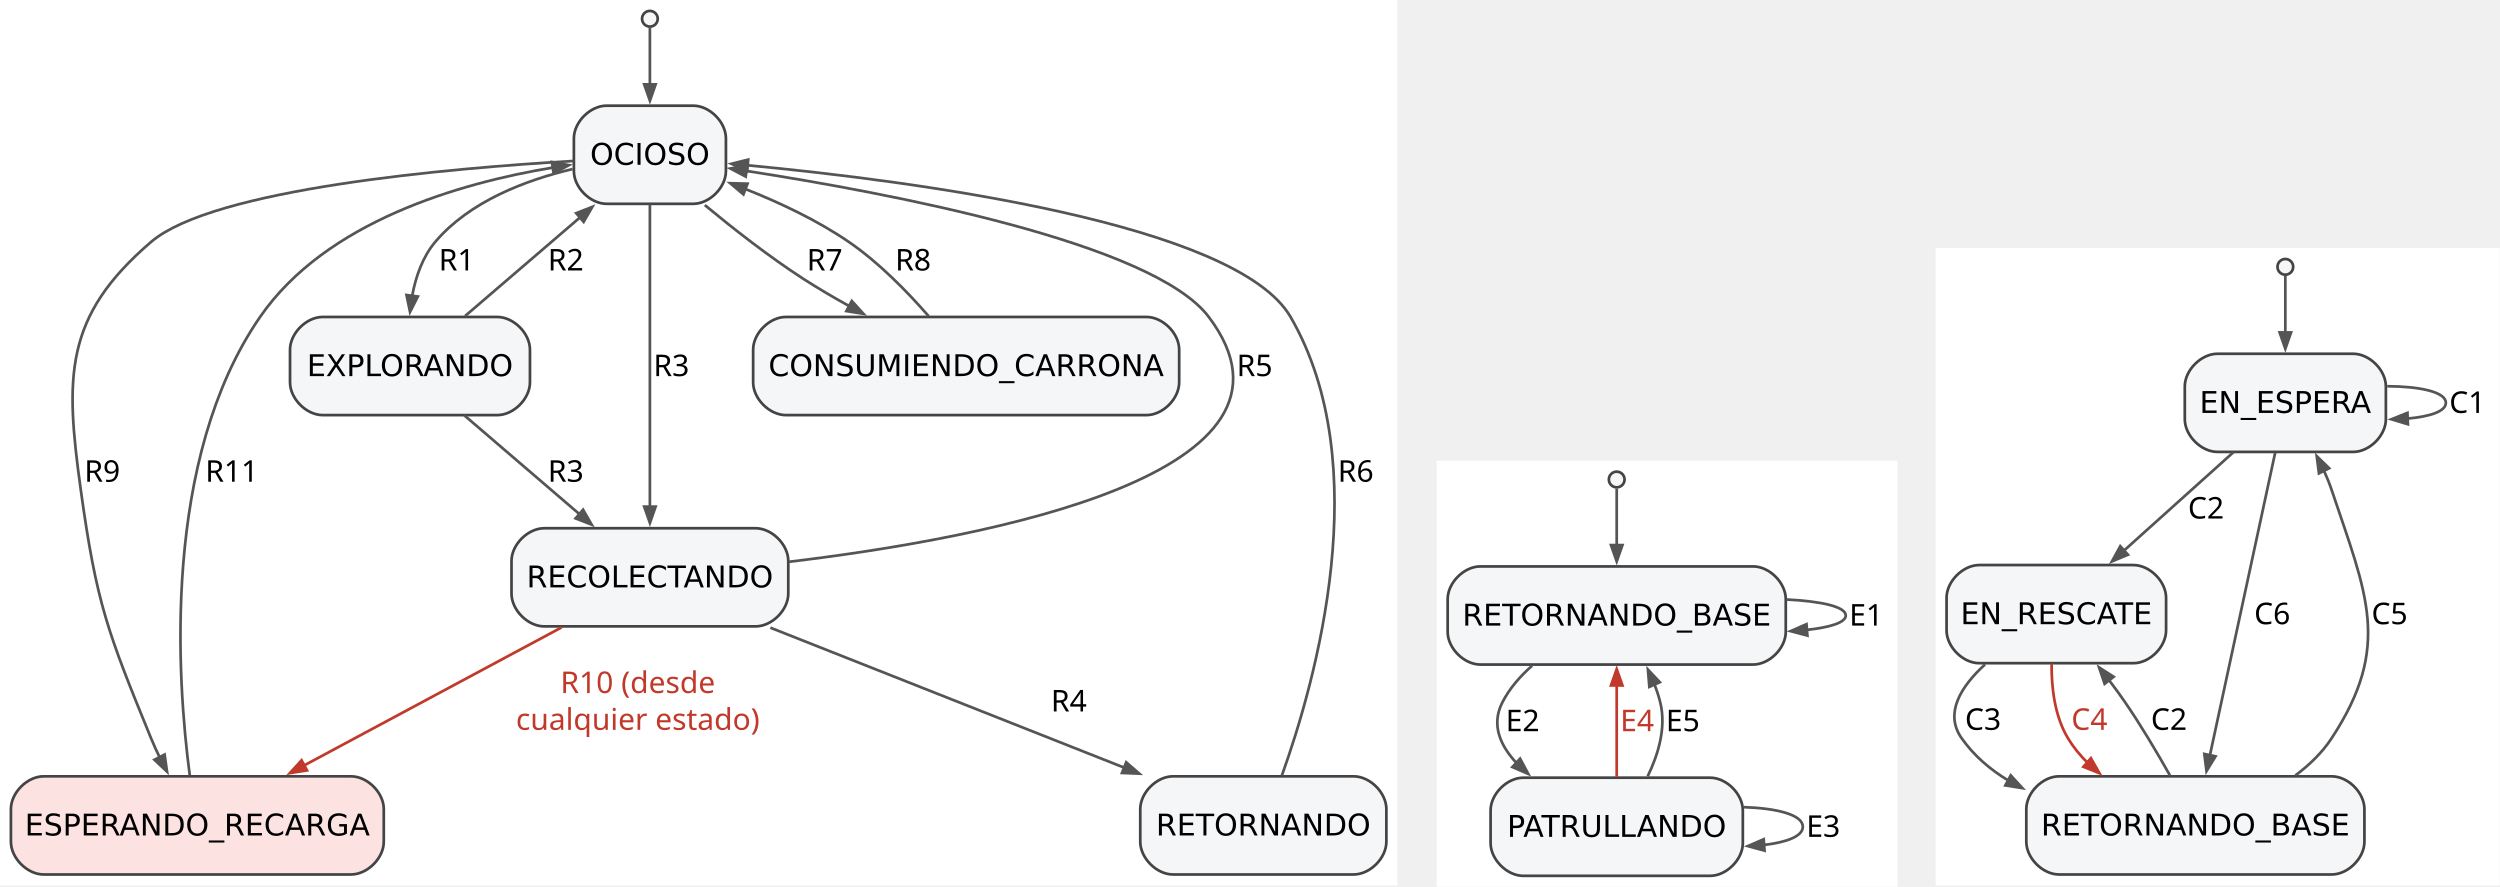
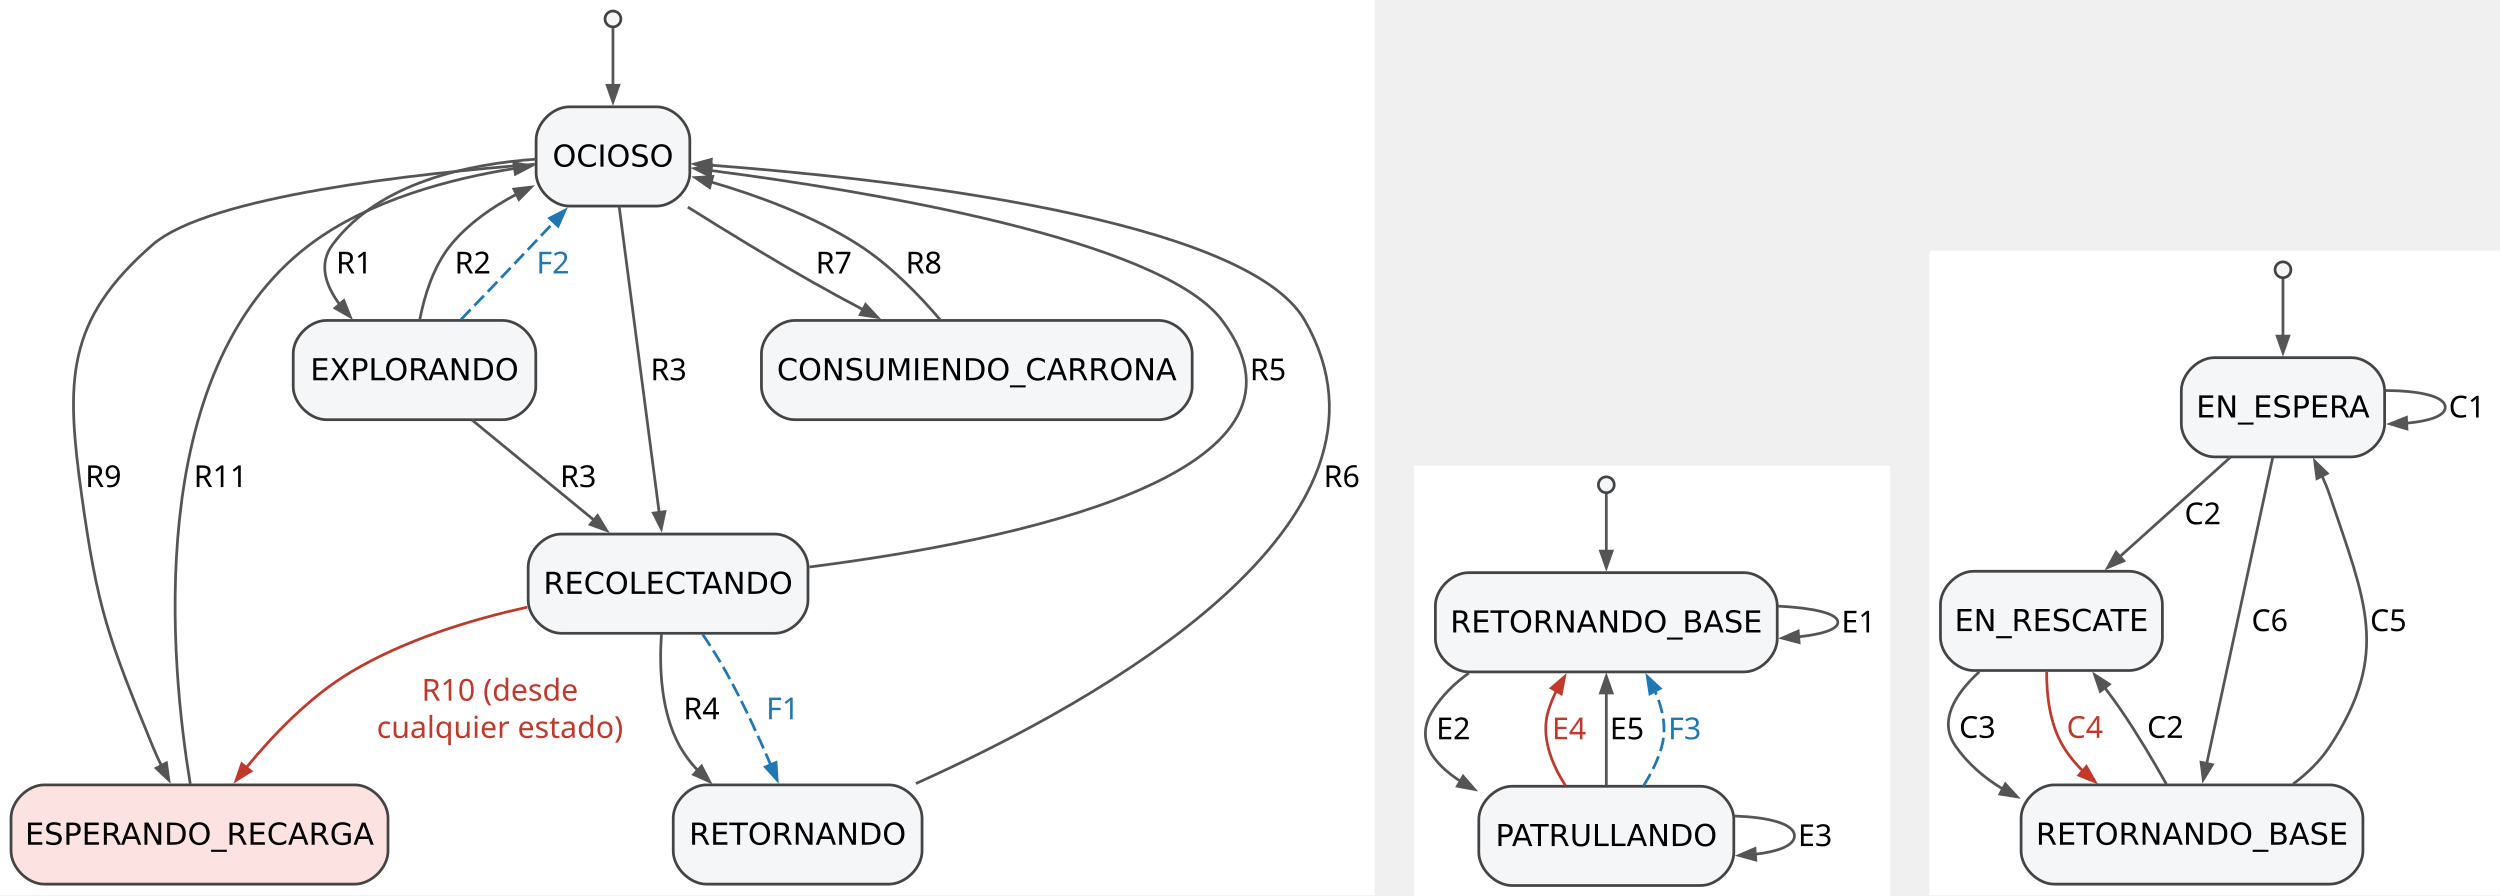
- <svg xmlns="http://www.w3.org/2000/svg" width="917pt" height="325pt" viewBox="0 0 917 325">
+ <svg xmlns="http://www.w3.org/2000/svg" width="907pt" height="325pt" viewBox="0 0 907 325">
  <g transform="translate(0,0)">
    <g id="fsm_rover_graph0" class="graph" transform="scale(1 1) rotate(0) translate(4 320.76)">
-       <polygon fill="white" stroke="none" points="-4,4 -4,-320.76 508.52,-320.76 508.52,4 -4,4" />
+       <polygon fill="white" stroke="none" points="-4,4 -4,-320.76 494.67,-320.76 494.67,4 -4,4" />
      <g id="fsm_rover_node1" class="node">
-         <ellipse fill="#f4f6f8" stroke="#444444" cx="234.38" cy="-313.88" rx="2.88" ry="2.88" />
+         <ellipse fill="#f4f6f8" stroke="#444444" cx="218.38" cy="-313.88" rx="2.88" ry="2.88" />
      </g>
      <g id="fsm_rover_node3" class="node">
-         <path fill="#f4f6f8" stroke="#444444" d="M250.27,-282C250.27,-282 218.5,-282 218.5,-282 212.5,-282 206.5,-276 206.5,-270 206.5,-270 206.5,-258 206.5,-258 206.5,-252 212.5,-246 218.5,-246 218.5,-246 250.27,-246 250.27,-246 256.27,-246 262.27,-252 262.27,-258 262.27,-258 262.27,-270 262.27,-270 262.27,-276 256.27,-282 250.27,-282" />
-         <text xml:space="preserve" text-anchor="middle" x="234.38" y="-260.3" font-family="DejaVu Sans" font-size="11.00">OCIOSO</text>
+         <path fill="#f4f6f8" stroke="#444444" d="M234.27,-282C234.27,-282 202.5,-282 202.5,-282 196.5,-282 190.5,-276 190.5,-270 190.5,-270 190.5,-258 190.5,-258 190.5,-252 196.5,-246 202.5,-246 202.5,-246 234.27,-246 234.27,-246 240.27,-246 246.27,-252 246.27,-258 246.27,-258 246.27,-270 246.27,-270 246.27,-276 240.27,-282 234.27,-282" />
+         <text xml:space="preserve" text-anchor="middle" x="218.38" y="-260.3" font-family="DejaVu Sans" font-size="11.00">OCIOSO</text>
      </g>
      <g id="fsm_rover_edge1" class="edge">
-         <path fill="none" stroke="#555555" d="M234.38,-310.57C234.38,-306.64 234.38,-298.25 234.38,-289.72" />
-         <polygon fill="#555555" stroke="#555555" points="236.49,-289.82 234.39,-283.82 232.29,-289.82 236.49,-289.82" />
+         <path fill="none" stroke="#555555" d="M218.38,-310.57C218.38,-306.64 218.38,-298.25 218.38,-289.72" />
+         <polygon fill="#555555" stroke="#555555" points="220.49,-289.82 218.39,-283.82 216.29,-289.82 220.49,-289.82" />
      </g>
      <g id="fsm_rover_node2" class="node">
        <path fill="#fde2e2" stroke="#444444" d="M124.77,-36C124.77,-36 12,-36 12,-36 6,-36 0,-30 0,-24 0,-24 0,-12 0,-12 0,-6 6,0 12,0 12,0 124.77,0 124.77,0 130.77,0 136.77,-6 136.77,-12 136.77,-12 136.77,-24 136.77,-24 136.77,-30 130.77,-36 124.77,-36" />
        <text xml:space="preserve" text-anchor="middle" x="68.39" y="-14.3" font-family="DejaVu Sans" font-size="11.00">ESPERANDO_RECARGA</text>
      </g>
      <g id="fsm_rover_edge13" class="edge">
-         <path fill="none" stroke="#555555" d="M65.6,-36.43C60.94,-71.63 55.36,-152.28 91.39,-204.5 115.6,-239.6 164.89,-253.67 198.77,-259.29" />
-         <polygon fill="#555555" stroke="#555555" points="198.43,-261.36 204.68,-260.19 199.06,-257.21 198.43,-261.36" />
-         <text xml:space="preserve" text-anchor="middle" x="81.03" y="-144.05" font-family="DejaVu Sans Bold" font-size="11.00">R11</text>
+         <path fill="none" stroke="#555555" d="M65.03,-36.39C58.03,-78.5 47.24,-185.91 108.39,-232 129.97,-248.27 159.74,-256 182.87,-259.68" />
+         <polygon fill="#555555" stroke="#555555" points="182.39,-261.73 188.63,-260.52 182.99,-257.57 182.39,-261.73" />
+         <text xml:space="preserve" text-anchor="middle" x="76.02" y="-144.05" font-family="DejaVu Sans Bold" font-size="11.00">R11</text>
      </g>
      <g id="fsm_rover_edge11" class="edge">
-         <path fill="none" stroke="#555555" d="M206.29,-261.71C160.89,-259.07 74.19,-251.56 51.39,-232 19.48,-204.64 19.86,-182.63 25.64,-141 31.41,-99.37 35.46,-88.9 51.39,-50 52.37,-47.59 53.5,-45.12 54.7,-42.68" />
+         <path fill="none" stroke="#555555" d="M190.01,-261.17C147.91,-257.91 71.67,-249.68 51.39,-232 19.7,-204.39 19.86,-182.63 25.64,-141 31.41,-99.37 35.46,-88.9 51.39,-50 52.37,-47.59 53.5,-45.12 54.7,-42.68" />
        <polygon fill="#555555" stroke="#555555" points="56.38,-44 57.27,-37.71 52.65,-42.07 56.38,-44" />
        <text xml:space="preserve" text-anchor="middle" x="33.51" y="-144.05" font-family="DejaVu Sans Bold" font-size="11.00">R9</text>
      </g>
      <g id="fsm_rover_node4" class="node">
        <path fill="#f4f6f8" stroke="#444444" d="M178.39,-204.5C178.39,-204.5 114.38,-204.5 114.38,-204.5 108.38,-204.5 102.38,-198.5 102.38,-192.5 102.38,-192.5 102.38,-180.5 102.38,-180.5 102.38,-174.5 108.38,-168.5 114.38,-168.5 114.38,-168.5 178.39,-168.5 178.39,-168.5 184.39,-168.5 190.39,-174.5 190.39,-180.5 190.39,-180.5 190.39,-192.5 190.39,-192.5 190.39,-198.5 184.39,-204.5 178.39,-204.5" />
        <text xml:space="preserve" text-anchor="middle" x="146.38" y="-182.8" font-family="DejaVu Sans" font-size="11.00">EXPLORANDO</text>
      </g>
      <g id="fsm_rover_edge2" class="edge">
-         <path fill="none" stroke="#555555" d="M206.04,-258.76C188.99,-254.73 168.23,-246.94 155.63,-232 151,-226.51 148.5,-219.29 147.19,-212.27" />
-         <polygon fill="#555555" stroke="#555555" points="149.27,-212 146.4,-206.33 145.11,-212.55 149.27,-212" />
-         <text xml:space="preserve" text-anchor="middle" x="163.51" y="-221.55" font-family="DejaVu Sans Bold" font-size="11.00">R1</text>
+         <path fill="none" stroke="#555555" d="M190.39,-263.01C166.51,-261.34 133.45,-254.7 116.64,-232 111.43,-224.98 114.07,-217.11 119.48,-209.97" />
+         <polygon fill="#555555" stroke="#555555" points="120.74,-211.72 123.09,-205.81 117.57,-208.97 120.74,-211.72" />
+         <text xml:space="preserve" text-anchor="middle" x="124.51" y="-221.55" font-family="DejaVu Sans Bold" font-size="11.00">R1</text>
      </g>
      <g id="fsm_rover_node5" class="node">
-         <path fill="#f4f6f8" stroke="#444444" d="M273.14,-127C273.14,-127 195.62,-127 195.62,-127 189.62,-127 183.62,-121 183.62,-115 183.62,-115 183.62,-103 183.62,-103 183.62,-97 189.62,-91 195.62,-91 195.62,-91 273.14,-91 273.14,-91 279.14,-91 285.14,-97 285.14,-103 285.14,-103 285.14,-115 285.14,-115 285.14,-121 279.14,-127 273.14,-127" />
-         <text xml:space="preserve" text-anchor="middle" x="234.38" y="-105.3" font-family="DejaVu Sans" font-size="11.00">RECOLECTANDO</text>
+         <path fill="#f4f6f8" stroke="#444444" d="M277.14,-127C277.14,-127 199.62,-127 199.62,-127 193.62,-127 187.62,-121 187.62,-115 187.62,-115 187.62,-103 187.62,-103 187.62,-97 193.62,-91 199.62,-91 199.62,-91 277.14,-91 277.14,-91 283.14,-91 289.14,-97 289.14,-103 289.14,-103 289.14,-115 289.14,-115 289.14,-121 283.14,-127 277.14,-127" />
+         <text xml:space="preserve" text-anchor="middle" x="238.38" y="-105.3" font-family="DejaVu Sans" font-size="11.00">RECOLECTANDO</text>
      </g>
      <g id="fsm_rover_edge4" class="edge">
-         <path fill="none" stroke="#555555" d="M234.38,-245.75C234.38,-218.66 234.38,-166.03 234.38,-134.86" />
-         <polygon fill="#555555" stroke="#555555" points="236.49,-134.94 234.39,-128.94 232.29,-134.94 236.49,-134.94" />
-         <text xml:space="preserve" text-anchor="middle" x="242.26" y="-182.8" font-family="DejaVu Sans Bold" font-size="11.00">R3</text>
+         <path fill="none" stroke="#555555" d="M220.64,-245.75C224.18,-218.66 231.06,-166.03 235.14,-134.86" />
+         <polygon fill="#555555" stroke="#555555" points="237.22,-135.15 235.91,-128.93 233.05,-134.6 237.22,-135.15" />
+         <text xml:space="preserve" text-anchor="middle" x="238.57" y="-182.8" font-family="DejaVu Sans Bold" font-size="11.00">R3</text>
      </g>
      <g id="fsm_rover_node7" class="node">
        <path fill="#f4f6f8" stroke="#444444" d="M416.52,-204.5C416.52,-204.5 284.25,-204.5 284.25,-204.5 278.25,-204.5 272.25,-198.5 272.25,-192.5 272.25,-192.5 272.25,-180.5 272.25,-180.5 272.25,-174.5 278.25,-168.5 284.25,-168.5 284.25,-168.5 416.52,-168.5 416.52,-168.5 422.52,-168.5 428.52,-174.5 428.52,-180.5 428.52,-180.5 428.52,-192.5 428.52,-192.5 428.52,-198.5 422.52,-204.5 416.52,-204.5" />
        <text xml:space="preserve" text-anchor="middle" x="350.38" y="-182.8" font-family="DejaVu Sans" font-size="11.00">CONSUMIENDO_CARRONA</text>
      </g>
      <g id="fsm_rover_edge9" class="edge">
-         <path fill="none" stroke="#555555" d="M254.52,-245.54C264.94,-236.9 278.09,-226.61 290.63,-218.5 296.04,-215.01 301.89,-211.58 307.73,-208.35" />
-         <polygon fill="#555555" stroke="#555555" points="308.44,-210.36 312.72,-205.66 306.44,-206.66 308.44,-210.36" />
+         <path fill="none" stroke="#555555" d="M245.55,-245.62C258.98,-237.19 275.51,-227.07 290.63,-218.5 296.66,-215.09 303.1,-211.59 309.43,-208.24" />
+         <polygon fill="#555555" stroke="#555555" points="310.04,-210.29 314.37,-205.64 308.09,-206.58 310.04,-210.29" />
        <text xml:space="preserve" text-anchor="middle" x="298.51" y="-221.55" font-family="DejaVu Sans Bold" font-size="11.00">R7</text>
      </g>
      <g id="fsm_rover_edge3" class="edge">
-         <path fill="none" stroke="#555555" d="M166.58,-204.83C179.14,-215.6 195.4,-229.55 208.84,-241.09" />
-         <polygon fill="#555555" stroke="#555555" points="207.35,-242.57 213.27,-244.88 210.08,-239.38 207.35,-242.57" />
-         <text xml:space="preserve" text-anchor="middle" x="203.53" y="-221.55" font-family="DejaVu Sans Bold" font-size="11.00">R2</text>
+         <path fill="none" stroke="#555555" d="M148.26,-204.63C149.99,-213.59 153.29,-224.27 159.63,-232 165.93,-239.67 174.64,-245.69 183.41,-250.3" />
+         <polygon fill="#555555" stroke="#555555" points="182.43,-252.15 188.74,-252.89 184.27,-248.38 182.43,-252.15" />
+         <text xml:space="preserve" text-anchor="middle" x="167.51" y="-221.55" font-family="DejaVu Sans Bold" font-size="11.00">R2</text>
+       </g>
+       <g id="fsm_rover_edge15" class="edge">
+         <path fill="none" stroke="#1f77b4" stroke-dasharray="5,2" d="M163.24,-204.84C167.54,-209.28 172.14,-214.06 176.38,-218.5 183.17,-225.6 190.53,-233.37 197.17,-240.41" />
+         <polygon fill="#1f77b4" stroke="#1f77b4" points="195.4,-241.59 201.04,-244.52 198.46,-238.71 195.4,-241.59" />
+         <text xml:space="preserve" text-anchor="middle" x="196.63" y="-221.55" font-family="DejaVu Sans Bold" font-size="11.00" fill="#1f77b4">F2</text>
      </g>
      <g id="fsm_rover_edge5" class="edge">
-         <path fill="none" stroke="#555555" d="M166.35,-168.37C178.87,-157.63 195.12,-143.69 208.6,-132.12" />
-         <polygon fill="#555555" stroke="#555555" points="209.86,-133.81 213.04,-128.31 207.12,-130.62 209.86,-133.81" />
-         <text xml:space="preserve" text-anchor="middle" x="203.53" y="-144.05" font-family="DejaVu Sans Bold" font-size="11.00">R3</text>
+         <path fill="none" stroke="#555555" d="M167.26,-168.37C180.46,-157.54 197.64,-143.44 211.81,-131.81" />
+         <polygon fill="#555555" stroke="#555555" points="212.8,-133.72 216.1,-128.29 210.13,-130.47 212.8,-133.72" />
+         <text xml:space="preserve" text-anchor="middle" x="205.77" y="-144.05" font-family="DejaVu Sans Bold" font-size="11.00">R3</text>
      </g>
      <g id="fsm_rover_edge12" class="edge">
-         <path fill="none" stroke="#c0392b" d="M201.98,-90.63C174.88,-76.1 136.13,-55.32 107.34,-39.89" />
-         <polygon fill="#c0392b" stroke="#c0392b" points="108.6,-38.18 102.32,-37.19 106.62,-41.88 108.6,-38.18" />
-         <text xml:space="preserve" text-anchor="middle" x="229.95" y="-66.55" font-family="DejaVu Sans Bold" font-size="11.00" fill="#c0392b">R10 (desde</text>
-         <text xml:space="preserve" text-anchor="middle" x="229.95" y="-53.05" font-family="DejaVu Sans Bold" font-size="11.00" fill="#c0392b">cualquier estado)</text>
+         <path fill="none" stroke="#c0392b" d="M187.33,-100.49C166.47,-95.88 142.74,-88.54 123.39,-77 108.53,-68.14 95.11,-54.17 85.24,-42.15" />
+         <polygon fill="#c0392b" stroke="#c0392b" points="87.02,-41.01 81.63,-37.63 83.73,-43.63 87.02,-41.01" />
+         <text xml:space="preserve" text-anchor="middle" x="177.38" y="-66.55" font-family="DejaVu Sans Bold" font-size="11.00" fill="#c0392b">R10 (desde</text>
+         <text xml:space="preserve" text-anchor="middle" x="177.38" y="-53.05" font-family="DejaVu Sans Bold" font-size="11.00" fill="#c0392b">cualquier estado)</text>
      </g>
      <g id="fsm_rover_edge7" class="edge">
-         <path fill="none" stroke="#555555" d="M285.42,-114.7C359.25,-123.55 482.55,-147.23 439.38,-204.5 418.96,-231.6 322.61,-249.89 269.59,-258.09" />
-         <polygon fill="#555555" stroke="#555555" points="269.52,-255.98 263.9,-258.95 270.15,-260.13 269.52,-255.98" />
-         <text xml:space="preserve" text-anchor="middle" x="456.19" y="-182.8" font-family="DejaVu Sans Bold" font-size="11.00">R5</text>
+         <path fill="none" stroke="#555555" d="M289.63,-115.06C362.17,-124.3 481.55,-148.4 439.38,-204.5 417.19,-234.03 310.43,-251.54 253.82,-258.91" />
+         <polygon fill="#555555" stroke="#555555" points="253.69,-256.8 248.01,-259.64 254.22,-260.97 253.69,-256.8" />
+         <text xml:space="preserve" text-anchor="middle" x="456.04" y="-182.8" font-family="DejaVu Sans Bold" font-size="11.00">R5</text>
      </g>
      <g id="fsm_rover_node6" class="node">
-         <path fill="#f4f6f8" stroke="#444444" d="M492.52,-36C492.52,-36 426.25,-36 426.25,-36 420.25,-36 414.25,-30 414.25,-24 414.25,-24 414.25,-12 414.25,-12 414.25,-6 420.25,0 426.25,0 426.25,0 492.52,0 492.52,0 498.52,0 504.52,-6 504.52,-12 504.52,-12 504.52,-24 504.52,-24 504.52,-30 498.52,-36 492.52,-36" />
-         <text xml:space="preserve" text-anchor="middle" x="459.38" y="-14.3" font-family="DejaVu Sans" font-size="11.00">RETORNANDO</text>
+         <path fill="#f4f6f8" stroke="#444444" d="M318.52,-36C318.52,-36 252.25,-36 252.25,-36 246.25,-36 240.25,-30 240.25,-24 240.25,-24 240.25,-12 240.25,-12 240.25,-6 246.25,0 252.25,0 252.25,0 318.52,0 318.52,0 324.52,0 330.52,-6 330.52,-12 330.52,-12 330.52,-24 330.52,-24 330.52,-30 324.52,-36 318.52,-36" />
+         <text xml:space="preserve" text-anchor="middle" x="285.38" y="-14.3" font-family="DejaVu Sans" font-size="11.00">RETORNANDO</text>
      </g>
      <g id="fsm_rover_edge6" class="edge">
-         <path fill="none" stroke="#555555" d="M278.57,-90.52C315.95,-75.74 369.53,-54.54 408.66,-39.06" />
-         <polygon fill="#555555" stroke="#555555" points="409.09,-41.15 413.89,-36.99 407.54,-37.25 409.09,-41.15" />
-         <text xml:space="preserve" text-anchor="middle" x="388.06" y="-59.8" font-family="DejaVu Sans Bold" font-size="11.00">R4</text>
+         <path fill="none" stroke="#555555" d="M235.97,-90.67C235.13,-78.54 235.76,-62.35 242.63,-50 244.38,-46.86 246.6,-43.96 249.1,-41.29" />
+         <polygon fill="#555555" stroke="#555555" points="250.53,-42.82 253.46,-37.18 247.65,-39.77 250.53,-42.82" />
+         <text xml:space="preserve" text-anchor="middle" x="250.51" y="-59.8" font-family="DejaVu Sans Bold" font-size="11.00">R4</text>
+       </g>
+       <g id="fsm_rover_edge14" class="edge">
+         <path fill="none" stroke="#1f77b4" stroke-dasharray="5,2" d="M250.92,-90.63C253.85,-86.27 256.85,-81.54 259.38,-77 265.42,-66.17 271.17,-53.67 275.72,-43.05" />
+         <polygon fill="#1f77b4" stroke="#1f77b4" points="277.54,-44.13 277.94,-37.78 273.67,-42.5 277.54,-44.13" />
+         <text xml:space="preserve" text-anchor="middle" x="279.97" y="-59.8" font-family="DejaVu Sans Bold" font-size="11.00" fill="#1f77b4">F1</text>
      </g>
      <g id="fsm_rover_edge8" class="edge">
-         <path fill="none" stroke="#555555" d="M466.19,-36.31C478.61,-70.94 500.92,-150.09 469.38,-204.5 449.47,-238.86 330.97,-254.37 270.23,-260.13" />
-         <polygon fill="#555555" stroke="#555555" points="270.06,-258.04 264.28,-260.68 270.44,-262.22 270.06,-258.04" />
-         <text xml:space="preserve" text-anchor="middle" x="493.28" y="-144.05" font-family="DejaVu Sans Bold" font-size="11.00">R6</text>
+         <path fill="none" stroke="#555555" d="M328.28,-36.49C394.89,-66.38 511.41,-131.21 469.38,-204.5 448.05,-241.7 317.91,-255.99 253.89,-260.82" />
+         <polygon fill="#555555" stroke="#555555" points="253.76,-258.73 247.93,-261.26 254.07,-262.92 253.76,-258.73" />
+         <text xml:space="preserve" text-anchor="middle" x="482.79" y="-144.05" font-family="DejaVu Sans Bold" font-size="11.00">R6</text>
      </g>
      <g id="fsm_rover_edge10" class="edge">
-         <path fill="none" stroke="#555555" d="M336.63,-204.78C328.8,-213.78 318.36,-224.46 307.38,-232 295.8,-239.96 281.84,-246.5 269.25,-251.49" />
-         <polygon fill="#555555" stroke="#555555" points="268.69,-249.46 263.83,-253.56 270.19,-253.38 268.69,-249.46" />
-         <text xml:space="preserve" text-anchor="middle" x="330.93" y="-221.55" font-family="DejaVu Sans Bold" font-size="11.00">R8</text>
+         <path fill="none" stroke="#555555" d="M337.2,-204.63C329.38,-213.81 318.79,-224.71 307.38,-232 291.1,-242.41 270.9,-249.81 253.85,-254.77" />
+         <polygon fill="#555555" stroke="#555555" points="253.44,-252.7 248.22,-256.34 254.57,-256.75 253.44,-252.7" />
+         <text xml:space="preserve" text-anchor="middle" x="331.14" y="-221.55" font-family="DejaVu Sans Bold" font-size="11.00">R8</text>
      </g>
    </g>
  </g>
-   <g transform="translate(527,169)">
+   <g transform="translate(513,169)">
    <g id="fsm_explorador_graph0" class="graph" transform="scale(1 1) rotate(0) translate(4 152.26)">
-       <polygon fill="white" stroke="none" points="-4,4 -4,-152.26 165.02,-152.26 165.02,4 -4,4" />
+       <polygon fill="white" stroke="none" points="-4,4 -4,-152.26 168.78,-152.26 168.78,4 -4,4" />
      <g id="fsm_explorador_node1" class="node">
-         <ellipse fill="#f4f6f8" stroke="#444444" cx="62.01" cy="-145.38" rx="2.88" ry="2.88" />
+         <ellipse fill="#f4f6f8" stroke="#444444" cx="65.77" cy="-145.38" rx="2.88" ry="2.88" />
      </g>
      <g id="fsm_explorador_node2" class="node">
-         <path fill="#f4f6f8" stroke="#444444" d="M112.02,-113.5C112.02,-113.5 12,-113.5 12,-113.5 6,-113.5 0,-107.5 0,-101.5 0,-101.5 0,-89.5 0,-89.5 0,-83.5 6,-77.5 12,-77.5 12,-77.5 112.02,-77.5 112.02,-77.5 118.02,-77.5 124.02,-83.5 124.02,-89.5 124.02,-89.5 124.02,-101.5 124.02,-101.5 124.02,-107.5 118.02,-113.5 112.02,-113.5" />
-         <text xml:space="preserve" text-anchor="middle" x="62.01" y="-91.8" font-family="DejaVu Sans" font-size="11.00">RETORNANDO_BASE</text>
+         <path fill="#f4f6f8" stroke="#444444" d="M115.78,-113.5C115.78,-113.5 15.76,-113.5 15.76,-113.5 9.76,-113.5 3.76,-107.5 3.76,-101.5 3.76,-101.5 3.76,-89.5 3.76,-89.5 3.76,-83.5 9.76,-77.5 15.76,-77.5 15.76,-77.5 115.78,-77.5 115.78,-77.5 121.78,-77.5 127.78,-83.5 127.78,-89.5 127.78,-89.5 127.78,-101.5 127.78,-101.5 127.78,-107.5 121.78,-113.5 115.78,-113.5" />
+         <text xml:space="preserve" text-anchor="middle" x="65.77" y="-91.8" font-family="DejaVu Sans" font-size="11.00">RETORNANDO_BASE</text>
      </g>
      <g id="fsm_explorador_edge1" class="edge">
-         <path fill="none" stroke="#555555" d="M62.01,-142.07C62.01,-138.14 62.01,-129.75 62.01,-121.22" />
-         <polygon fill="#555555" stroke="#555555" points="64.11,-121.32 62.01,-115.32 59.91,-121.32 64.11,-121.32" />
+         <path fill="none" stroke="#555555" d="M65.77,-142.07C65.77,-138.14 65.77,-129.75 65.77,-121.22" />
+         <polygon fill="#555555" stroke="#555555" points="67.87,-121.32 65.77,-115.32 63.67,-121.32 67.87,-121.32" />
      </g>
      <g id="fsm_explorador_edge2" class="edge">
-         <path fill="none" stroke="#555555" d="M124.29,-101.36C136.95,-100.72 146.02,-98.77 146.02,-95.5 146.02,-92.92 140.38,-91.16 131.77,-90.22" />
-         <polygon fill="#555555" stroke="#555555" points="131.95,-88.13 125.8,-89.76 131.62,-92.31 131.95,-88.13" />
-         <text xml:space="preserve" text-anchor="middle" x="153.52" y="-91.8" font-family="DejaVu Sans Bold" font-size="11.00">E1</text>
+         <path fill="none" stroke="#555555" d="M128.06,-101.36C140.72,-100.72 149.78,-98.77 149.78,-95.5 149.78,-92.92 144.14,-91.16 135.54,-90.22" />
+         <polygon fill="#555555" stroke="#555555" points="135.71,-88.13 129.56,-89.76 135.38,-92.31 135.71,-88.13" />
+         <text xml:space="preserve" text-anchor="middle" x="157.28" y="-91.8" font-family="DejaVu Sans Bold" font-size="11.00">E1</text>
      </g>
      <g id="fsm_explorador_node3" class="node">
-         <path fill="#f4f6f8" stroke="#444444" d="M96.27,-36C96.27,-36 27.75,-36 27.75,-36 21.75,-36 15.75,-30 15.75,-24 15.75,-24 15.75,-12 15.75,-12 15.75,-6 21.75,0 27.75,0 27.75,0 96.27,0 96.27,0 102.27,0 108.27,-6 108.27,-12 108.27,-12 108.27,-24 108.27,-24 108.27,-30 102.27,-36 96.27,-36" />
-         <text xml:space="preserve" text-anchor="middle" x="62.01" y="-14.3" font-family="DejaVu Sans" font-size="11.00">PATRULLANDO</text>
+         <path fill="#f4f6f8" stroke="#444444" d="M100.03,-36C100.03,-36 31.51,-36 31.51,-36 25.51,-36 19.51,-30 19.51,-24 19.51,-24 19.51,-12 19.51,-12 19.51,-6 25.51,0 31.51,0 31.51,0 100.03,0 100.03,0 106.03,0 112.03,-6 112.03,-12 112.03,-12 112.03,-24 112.03,-24 112.03,-30 106.03,-36 100.03,-36" />
+         <text xml:space="preserve" text-anchor="middle" x="65.77" y="-14.3" font-family="DejaVu Sans" font-size="11.00">PATRULLANDO</text>
      </g>
      <g id="fsm_explorador_edge3" class="edge">
-         <path fill="none" stroke="#555555" d="M30.98,-77.08C26.56,-73.2 22.62,-68.68 20.01,-63.5 15.93,-55.41 19.22,-47.78 25.44,-41.19" />
-         <polygon fill="#555555" stroke="#555555" points="26.57,-43 29.57,-37.39 23.73,-39.9 26.57,-43" />
-         <text xml:space="preserve" text-anchor="middle" x="27.51" y="-53.05" font-family="DejaVu Sans Bold" font-size="11.00">E2</text>
+         <path fill="none" stroke="#555555" d="M15.9,-77.07C10.71,-73.36 6.12,-68.88 2.77,-63.5 -3.67,-53.14 2.45,-44.52 13.01,-37.71" />
+         <polygon fill="#555555" stroke="#555555" points="13.81,-39.67 17.97,-34.86 11.72,-36.03 13.81,-39.67" />
+         <text xml:space="preserve" text-anchor="middle" x="10.27" y="-53.05" font-family="DejaVu Sans Bold" font-size="11.00">E2</text>
      </g>
      <g id="fsm_explorador_edge5" class="edge">
-         <path fill="none" stroke="#c0392b" d="M62.01,-36.33C62.01,-46.33 62.01,-59.07 62.01,-70.08" />
-         <polygon fill="#c0392b" stroke="#c0392b" points="59.91,-69.85 62.01,-75.85 64.11,-69.85 59.91,-69.85" />
-         <text xml:space="preserve" text-anchor="middle" x="69.51" y="-53.05" font-family="DejaVu Sans Bold" font-size="11.00" fill="#c0392b">E4</text>
+         <path fill="none" stroke="#c0392b" d="M50.92,-36.29C45.77,-44.35 41.92,-54.19 44.77,-63.5 45.54,-66.01 46.59,-68.5 47.81,-70.91" />
+         <polygon fill="#c0392b" stroke="#c0392b" points="45.8,-71.62 50.62,-75.77 49.44,-69.52 45.8,-71.62" />
+         <text xml:space="preserve" text-anchor="middle" x="52.27" y="-53.05" font-family="DejaVu Sans Bold" font-size="11.00" fill="#c0392b">E4</text>
      </g>
      <g id="fsm_explorador_edge6" class="edge">
-         <path fill="none" stroke="#555555" d="M73.36,-36.49C77.29,-44.59 80.22,-54.41 78.01,-63.5 77.45,-65.8 76.69,-68.11 75.81,-70.39" />
-         <polygon fill="#555555" stroke="#555555" points="73.98,-69.32 73.46,-75.66 77.82,-71.03 73.98,-69.32" />
-         <text xml:space="preserve" text-anchor="middle" x="86.27" y="-53.05" font-family="DejaVu Sans Bold" font-size="11.00">E5</text>
+         <path fill="none" stroke="#555555" d="M65.77,-36.33C65.77,-46.33 65.77,-59.07 65.77,-70.08" />
+         <polygon fill="#555555" stroke="#555555" points="63.67,-69.85 65.77,-75.85 67.87,-69.85 63.67,-69.85" />
+         <text xml:space="preserve" text-anchor="middle" x="73.27" y="-53.05" font-family="DejaVu Sans Bold" font-size="11.00">E5</text>
+       </g>
+       <g id="fsm_explorador_edge7" class="edge">
+         <path fill="none" stroke="#1f77b4" stroke-dasharray="5,2" d="M79.29,-36.17C81.95,-40.46 84.36,-45.21 85.77,-50 87.82,-56.95 86.27,-64.22 83.29,-70.82" />
+         <polygon fill="#1f77b4" stroke="#1f77b4" points="81.59,-69.54 80.64,-75.83 85.3,-71.51 81.59,-69.54" />
+         <text xml:space="preserve" text-anchor="middle" x="94.2" y="-53.05" font-family="DejaVu Sans Bold" font-size="11.00" fill="#1f77b4">F3</text>
      </g>
      <g id="fsm_explorador_edge4" class="edge">
-         <path fill="none" stroke="#555555" d="M108.59,-25.2C120.93,-24.79 130.27,-22.39 130.27,-18 130.27,-14.54 124.45,-12.31 115.94,-11.32" />
-         <polygon fill="#555555" stroke="#555555" points="116.23,-9.24 110.1,-10.91 115.93,-13.43 116.23,-9.24" />
-         <text xml:space="preserve" text-anchor="middle" x="137.77" y="-14.3" font-family="DejaVu Sans Bold" font-size="11.00">E3</text>
+         <path fill="none" stroke="#555555" d="M112.35,-25.2C124.69,-24.79 134.03,-22.39 134.03,-18 134.03,-14.54 128.22,-12.31 119.7,-11.32" />
+         <polygon fill="#555555" stroke="#555555" points="120,-9.24 113.86,-10.91 119.7,-13.43 120,-9.24" />
+         <text xml:space="preserve" text-anchor="middle" x="141.53" y="-14.3" font-family="DejaVu Sans Bold" font-size="11.00">E3</text>
      </g>
    </g>
  </g>
-   <g transform="translate(710,91)">
+   <g transform="translate(700,91)">
    <g id="fsm_recargador_graph0" class="graph" transform="scale(1 1) rotate(0) translate(4 229.76)">
      <polygon fill="white" stroke="none" points="-4,4 -4,-229.76 202.89,-229.76 202.89,4 -4,4" />
      <g id="fsm_recargador_node1" class="node">
        <ellipse fill="#f4f6f8" stroke="#444444" cx="124.26" cy="-222.88" rx="2.88" ry="2.88" />
      </g>
      <g id="fsm_recargador_node2" class="node">
        <path fill="#f4f6f8" stroke="#444444" d="M149.14,-191C149.14,-191 99.38,-191 99.38,-191 93.38,-191 87.38,-185 87.38,-179 87.38,-179 87.38,-167 87.38,-167 87.38,-161 93.38,-155 99.38,-155 99.38,-155 149.14,-155 149.14,-155 155.14,-155 161.14,-161 161.14,-167 161.14,-167 161.14,-179 161.14,-179 161.14,-185 155.14,-191 149.14,-191" />
        <text xml:space="preserve" text-anchor="middle" x="124.26" y="-169.3" font-family="DejaVu Sans" font-size="11.00">EN_ESPERA</text>
      </g>
      <g id="fsm_recargador_edge1" class="edge">
        <path fill="none" stroke="#555555" d="M124.26,-219.57C124.26,-215.64 124.26,-207.25 124.26,-198.72" />
        <polygon fill="#555555" stroke="#555555" points="126.36,-198.82 124.26,-192.82 122.16,-198.82 126.36,-198.82" />
      </g>
      <g id="fsm_recargador_edge2" class="edge">
        <path fill="none" stroke="#555555" d="M161.64,-179.09C173.64,-179.03 183.14,-177 183.14,-173 183.14,-169.88 177.34,-167.95 169.08,-167.23" />
        <polygon fill="#555555" stroke="#555555" points="169.23,-165.14 163.15,-166.97 169.05,-169.33 169.23,-165.14" />
        <text xml:space="preserve" text-anchor="middle" x="191.02" y="-169.3" font-family="DejaVu Sans Bold" font-size="11.00">C1</text>
      </g>
      <g id="fsm_recargador_node3" class="node">
        <path fill="#f4f6f8" stroke="#444444" d="M68.52,-113.5C68.52,-113.5 12,-113.5 12,-113.5 6,-113.5 0,-107.5 0,-101.5 0,-101.5 0,-89.5 0,-89.5 0,-83.5 6,-77.5 12,-77.5 12,-77.5 68.52,-77.5 68.52,-77.5 74.52,-77.5 80.52,-83.5 80.52,-89.5 80.52,-89.5 80.52,-101.5 80.52,-101.5 80.52,-107.5 74.52,-113.5 68.52,-113.5" />
        <text xml:space="preserve" text-anchor="middle" x="40.26" y="-91.8" font-family="DejaVu Sans" font-size="11.00">EN_RESCATE</text>
      </g>
      <g id="fsm_recargador_edge3" class="edge">
        <path fill="none" stroke="#555555" d="M105.2,-154.87C93.26,-144.13 77.74,-130.19 64.87,-118.62" />
        <polygon fill="#555555" stroke="#555555" points="66.53,-117.29 60.66,-114.84 63.72,-120.41 66.53,-117.29" />
        <text xml:space="preserve" text-anchor="middle" x="95.16" y="-130.55" font-family="DejaVu Sans Bold" font-size="11.00">C2</text>
      </g>
      <g id="fsm_recargador_node4" class="node">
        <path fill="#f4f6f8" stroke="#444444" d="M141.27,-36C141.27,-36 41.25,-36 41.25,-36 35.25,-36 29.25,-30 29.25,-24 29.25,-24 29.25,-12 29.25,-12 29.25,-6 35.25,0 41.25,0 41.25,0 141.27,0 141.27,0 147.27,0 153.27,-6 153.27,-12 153.27,-12 153.27,-24 153.27,-24 153.27,-30 147.27,-36 141.27,-36" />
        <text xml:space="preserve" text-anchor="middle" x="91.26" y="-14.3" font-family="DejaVu Sans" font-size="11.00">RETORNANDO_BASE</text>
      </g>
      <g id="fsm_recargador_edge8" class="edge">
        <path fill="none" stroke="#555555" d="M120.54,-154.75C114.67,-127.54 103.25,-74.58 96.54,-43.46" />
        <polygon fill="#555555" stroke="#555555" points="98.66,-43.33 95.34,-37.9 94.55,-44.21 98.66,-43.33" />
        <text xml:space="preserve" text-anchor="middle" x="119.45" y="-91.8" font-family="DejaVu Sans Bold" font-size="11.00">C6</text>
      </g>
      <g id="fsm_recargador_edge5" class="edge">
        <path fill="none" stroke="#555555" d="M14.12,-77.06C5.28,-68.97 -0.91,-59.15 5.51,-50 10.04,-43.55 16.04,-38.44 22.78,-34.39" />
        <polygon fill="#555555" stroke="#555555" points="23.54,-36.36 27.83,-31.67 21.55,-32.67 23.54,-36.36" />
        <text xml:space="preserve" text-anchor="middle" x="13.38" y="-53.05" font-family="DejaVu Sans Bold" font-size="11.00">C3</text>
      </g>
      <g id="fsm_recargador_edge6" class="edge">
        <path fill="none" stroke="#c0392b" d="M38.53,-77.36C38.45,-68.61 39.64,-58.12 44.51,-50 46.51,-46.66 49.03,-43.61 51.86,-40.83" />
        <polygon fill="#c0392b" stroke="#c0392b" points="52.95,-42.66 56.09,-37.13 50.19,-39.5 52.95,-42.66" />
        <text xml:space="preserve" text-anchor="middle" x="52.38" y="-53.05" font-family="DejaVu Sans Bold" font-size="11.00" fill="#c0392b">C4</text>
      </g>
      <g id="fsm_recargador_edge7" class="edge">
        <path fill="none" stroke="#555555" d="M127.9,-36.3C133.07,-40.15 137.79,-44.7 141.26,-50 163.43,-83.83 154.1,-102.65 141.26,-141 140.43,-143.47 139.41,-145.98 138.28,-148.44" />
        <polygon fill="#555555" stroke="#555555" points="136.59,-147.13 135.78,-153.44 140.34,-149.01 136.59,-147.13" />
        <text xml:space="preserve" text-anchor="middle" x="162.49" y="-91.8" font-family="DejaVu Sans Bold" font-size="11.00">C5</text>
      </g>
      <g id="fsm_recargador_edge4" class="edge">
        <path fill="none" stroke="#555555" d="M81.97,-36.27C77.25,-44.67 71.25,-54.81 65.26,-63.5 63.49,-66.06 61.58,-68.68 59.61,-71.26" />
        <polygon fill="#555555" stroke="#555555" points="57.98,-69.93 55.94,-75.95 61.29,-72.52 57.98,-69.93" />
        <text xml:space="preserve" text-anchor="middle" x="81.58" y="-53.05" font-family="DejaVu Sans Bold" font-size="11.00">C2</text>
      </g>
    </g>
  </g>
</svg>
